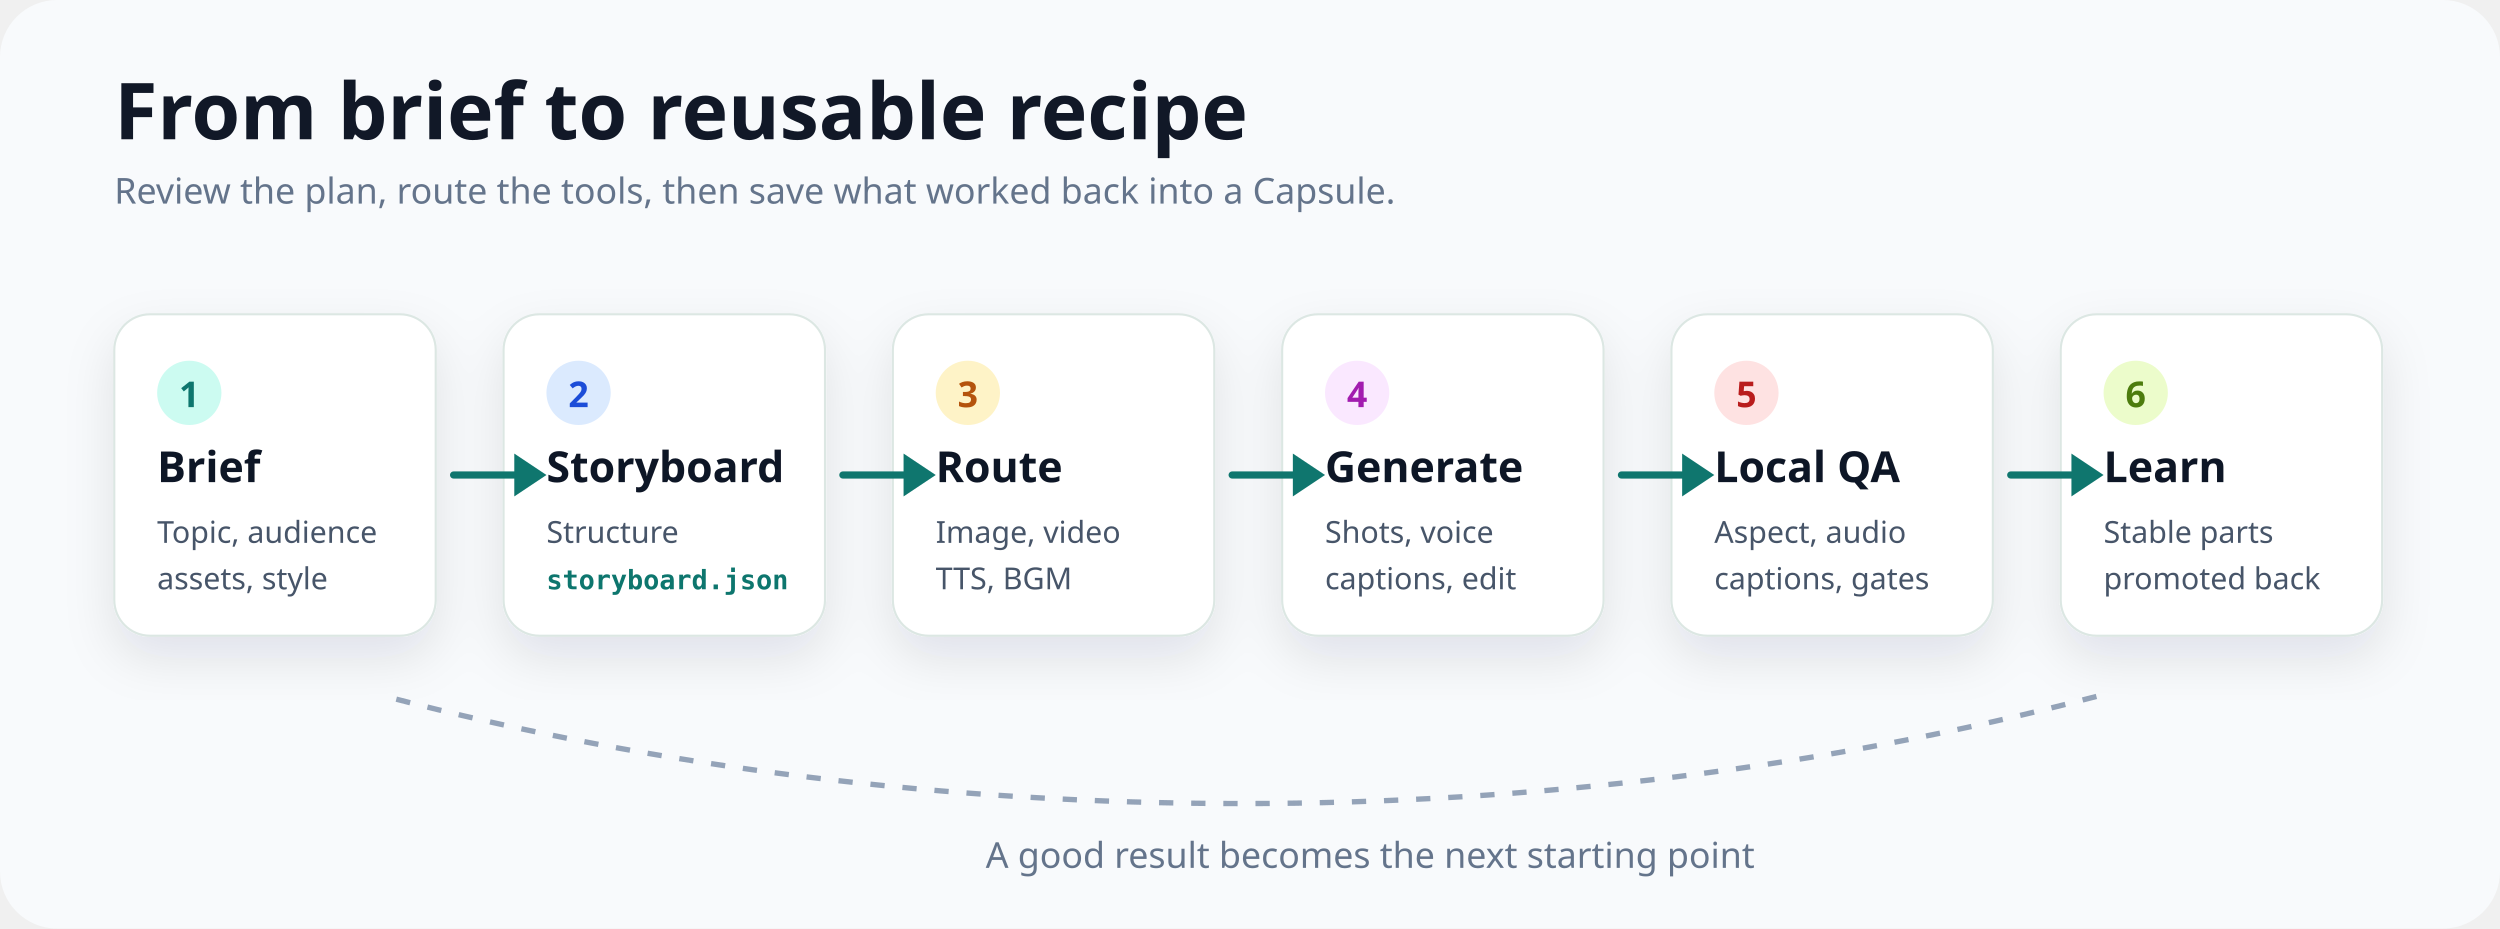
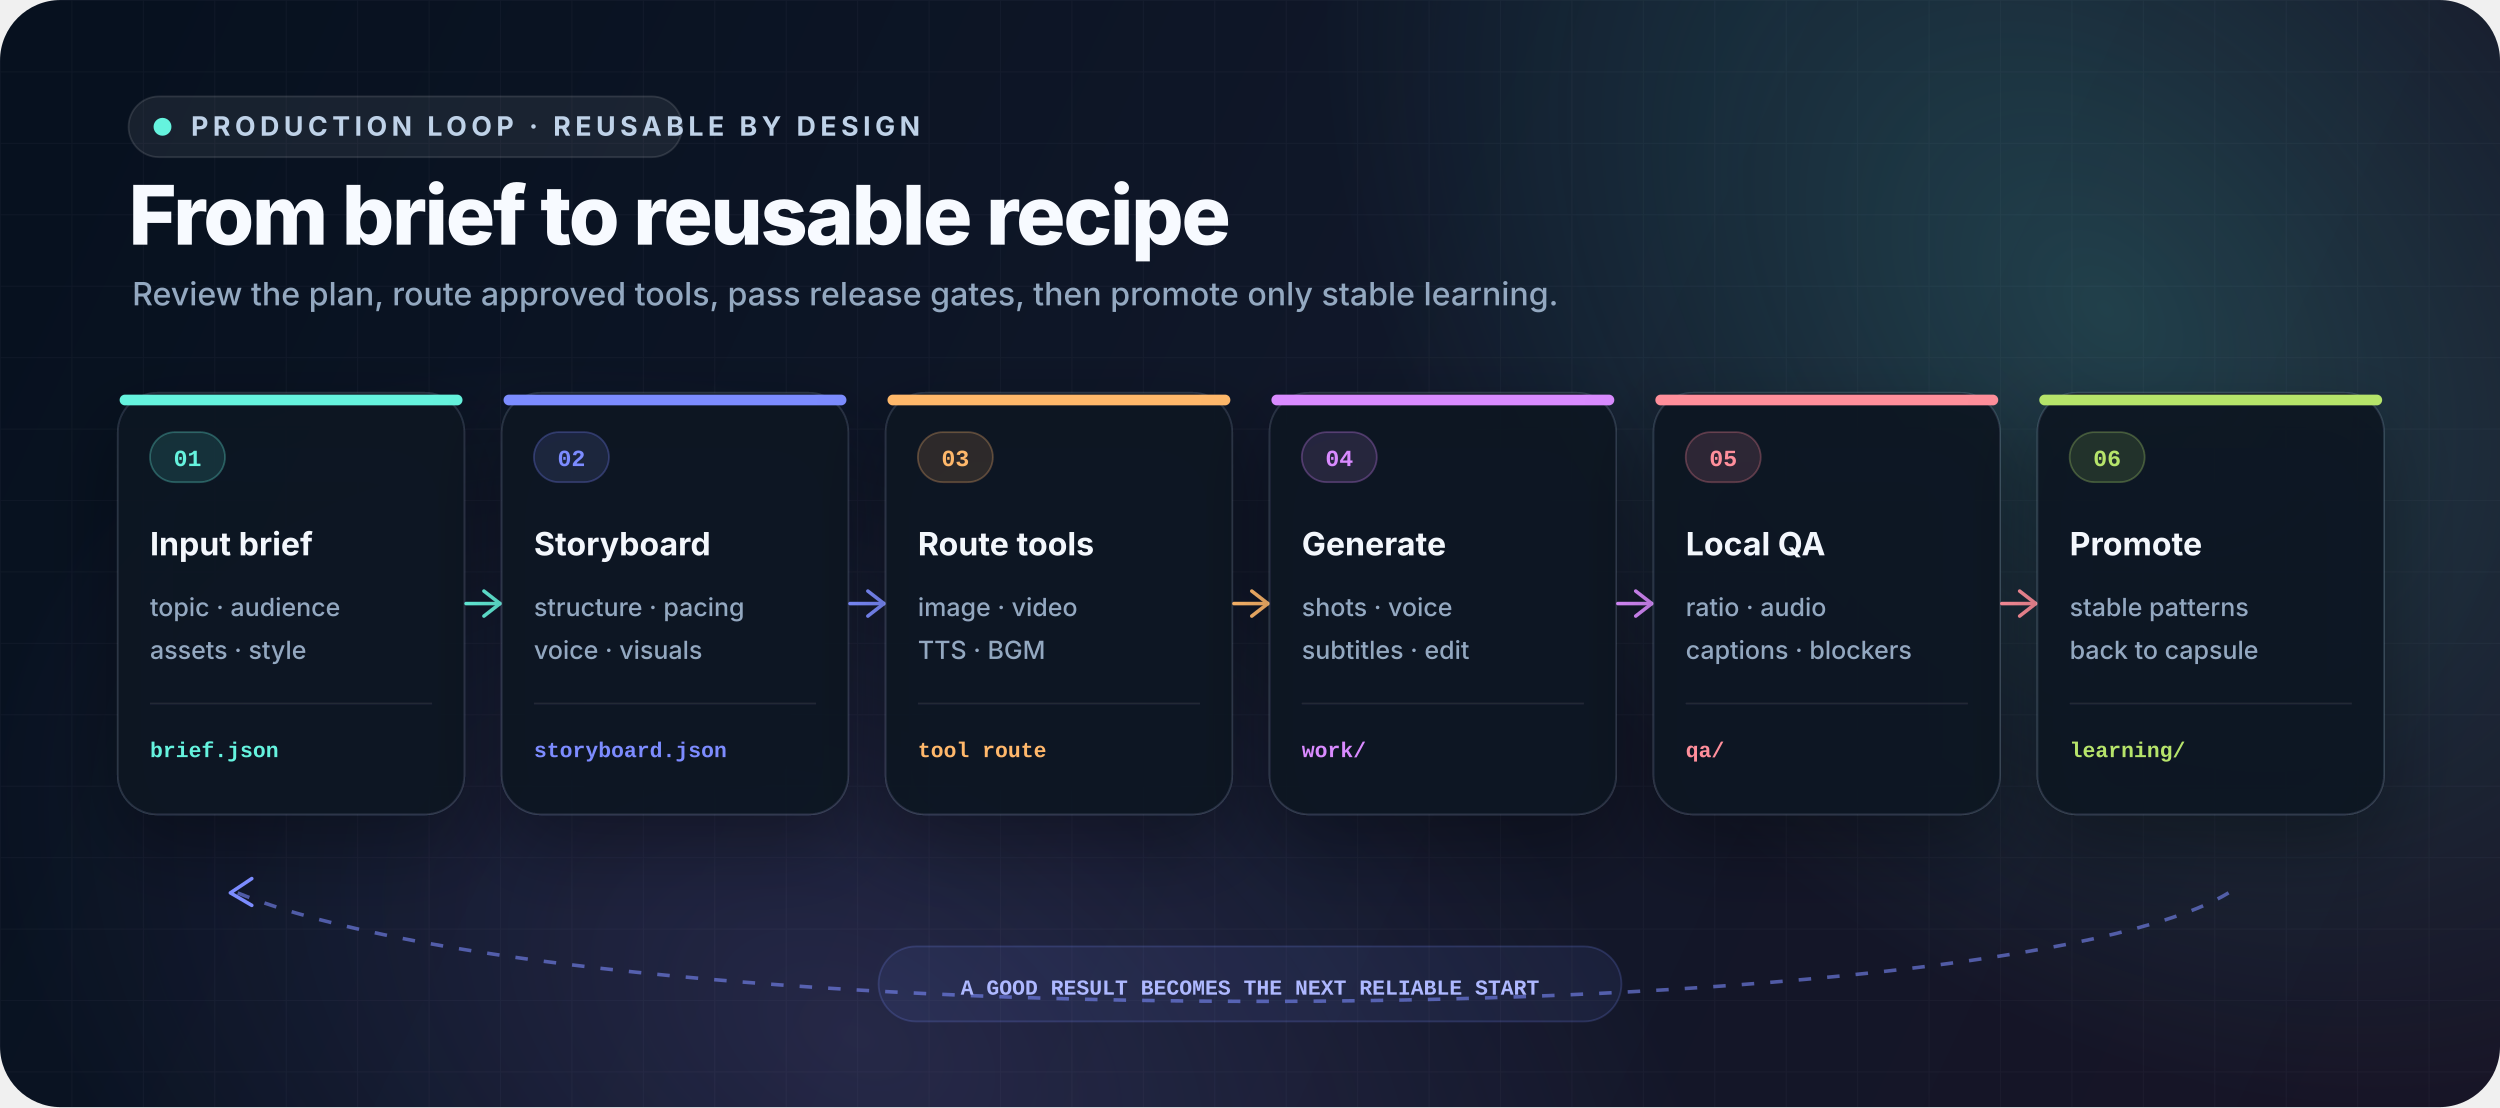
- <svg xmlns="http://www.w3.org/2000/svg" width="1400" height="520" viewBox="0 0 1400 520" role="img" aria-labelledby="title desc">
+ <svg xmlns="http://www.w3.org/2000/svg" width="1400" height="620" viewBox="0 0 1400 620" fill="none" role="img" aria-labelledby="title desc">
  <defs>
-     <filter id="shadow" x="-12%" y="-20%" width="124%" height="140%">
-       <feDropShadow dx="0" dy="12" stdDeviation="14" flood-color="#0f172a" flood-opacity="0.10" />
+     <linearGradient id="bg" x1="64" y1="18" x2="1340" y2="620" gradientUnits="userSpaceOnUse">
+       <stop stop-color="#07111F" />
+       <stop offset="0.55" stop-color="#11182A" />
+       <stop offset="1" stop-color="#171426" />
+     </linearGradient>
+     <radialGradient id="glowC" cx="0" cy="0" r="1" gradientUnits="userSpaceOnUse" gradientTransform="translate(1180 170) rotate(137) scale(360 520)">
+       <stop stop-color="#56E6D6" stop-opacity=".2" />
+       <stop offset="1" stop-color="#56E6D6" stop-opacity="0" />
+     </radialGradient>
+     <radialGradient id="glowV" cx="0" cy="0" r="1" gradientUnits="userSpaceOnUse" gradientTransform="translate(480 580) rotate(-62) scale(330 520)">
+       <stop stop-color="#A78BFA" stop-opacity=".15" />
+       <stop offset="1" stop-color="#A78BFA" stop-opacity="0" />
+     </radialGradient>
+     <linearGradient id="accent" x1="0" y1="0" x2="1" y2="1">
+       <stop stop-color="#65F3DE" />
+       <stop offset="1" stop-color="#7C8CFF" />
+     </linearGradient>
+     <pattern id="grid" width="40" height="40" patternUnits="userSpaceOnUse">
+       <path d="M40 0H0V40" stroke="#B5C7DC" stroke-opacity=".045" />
+     </pattern>
+     <filter id="shadow" x="-20%" y="-20%" width="140%" height="150%">
+       <feDropShadow dx="0" dy="18" stdDeviation="22" flood-color="#00030A" flood-opacity=".34" />
    </filter>
    <style>
-       .title { font: 800 44px -apple-system, BlinkMacSystemFont, "Segoe UI", "Noto Sans", sans-serif; fill: #111827; letter-spacing: 0; }
-       .subtitle { font: 500 20px -apple-system, BlinkMacSystemFont, "Segoe UI", "Noto Sans", sans-serif; fill: #64748b; }
-       .step { font: 800 24px -apple-system, BlinkMacSystemFont, "Segoe UI", "Noto Sans", sans-serif; fill: #111827; }
-       .body { font: 500 17px -apple-system, BlinkMacSystemFont, "Segoe UI", "Noto Sans", sans-serif; fill: #475569; }
-       .code { font: 700 15px ui-monospace,SFMono-Regular,Menlo,Consolas,monospace; fill: #0f766e; }
-       .card { fill: #ffffff; stroke: #dce7e3; stroke-width: 1.2; }
-       .line { stroke: #0f766e; stroke-width: 4; stroke-linecap: round; }
+       .sans{font-family:Inter,-apple-system,BlinkMacSystemFont,"Segoe UI","Noto Sans SC","Microsoft YaHei",sans-serif}
+       .mono{font-family:"SFMono-Regular",Consolas,"Liberation Mono",monospace}
+       .eyebrow{font-size:15px;font-weight:750;letter-spacing:2.5px}
+       .title{font-size:46px;font-weight:780;letter-spacing:-1.2px}
+       .subtitle{font-size:18px;font-weight:450}
+       .section{font-size:17px;font-weight:740}
+       .label{font-size:18px;font-weight:720}
+       .body{font-size:14px;font-weight:480}
+       .small{font-size:12px;font-weight:620}
+       .num{font-size:13px;font-weight:800}
    </style>
  </defs>
-   <rect width="1400" height="520" rx="32" fill="#f8fafc" />
-   <text x="64" y="78" class="title">From brief to reusable recipe</text>
-   <text x="64" y="114" class="subtitle">Review the plan, route the tools, then save what worked back into a Capsule.</text>
-   <g transform="translate(64 176)" filter="url(#shadow)">
-     <rect class="card" x="0" y="0" width="180" height="180" rx="20" />
-     <circle cx="42" cy="44" r="18" fill="#ccfbf1" />
-     <text x="42" y="52" text-anchor="middle" style="font:800 20px -apple-system,BlinkMacSystemFont,'Segoe UI','Noto Sans',sans-serif;fill:#0f766e">1</text>
-     <text x="24" y="94" class="step">Brief</text>
-     <text x="24" y="128" class="body">Topic, audience</text>
-     <text x="24" y="154" class="body">assets, style</text>
-     <rect class="card" x="218" y="0" width="180" height="180" rx="20" />
-     <circle cx="260" cy="44" r="18" fill="#dbeafe" />
-     <text x="260" y="52" text-anchor="middle" style="font:800 20px -apple-system,BlinkMacSystemFont,'Segoe UI','Noto Sans',sans-serif;fill:#1d4ed8">2</text>
-     <text x="242" y="94" class="step">Storyboard</text>
-     <text x="242" y="128" class="body">Structure</text>
-     <text x="242" y="154" class="code">storyboard.json</text>
-     <rect class="card" x="436" y="0" width="180" height="180" rx="20" />
-     <circle cx="478" cy="44" r="18" fill="#fef3c7" />
-     <text x="478" y="52" text-anchor="middle" style="font:800 20px -apple-system,BlinkMacSystemFont,'Segoe UI','Noto Sans',sans-serif;fill:#b45309">3</text>
-     <text x="460" y="94" class="step">Route</text>
-     <text x="460" y="128" class="body">Image, video</text>
-     <text x="460" y="154" class="body">TTS, BGM</text>
-     <rect class="card" x="654" y="0" width="180" height="180" rx="20" />
-     <circle cx="696" cy="44" r="18" fill="#fae8ff" />
-     <text x="696" y="52" text-anchor="middle" style="font:800 20px -apple-system,BlinkMacSystemFont,'Segoe UI','Noto Sans',sans-serif;fill:#a21caf">4</text>
-     <text x="678" y="94" class="step">Generate</text>
-     <text x="678" y="128" class="body">Shots, voice</text>
-     <text x="678" y="154" class="body">captions, edit</text>
-     <rect class="card" x="872" y="0" width="180" height="180" rx="20" />
-     <circle cx="914" cy="44" r="18" fill="#fee2e2" />
-     <text x="914" y="52" text-anchor="middle" style="font:800 20px -apple-system,BlinkMacSystemFont,'Segoe UI','Noto Sans',sans-serif;fill:#b91c1c">5</text>
-     <text x="896" y="94" class="step">Local QA</text>
-     <text x="896" y="128" class="body">Aspect, audio</text>
-     <text x="896" y="154" class="body">captions, gates</text>
-     <rect class="card" x="1090" y="0" width="180" height="180" rx="20" />
-     <circle cx="1132" cy="44" r="18" fill="#ecfccb" />
-     <text x="1132" y="52" text-anchor="middle" style="font:800 20px -apple-system,BlinkMacSystemFont,'Segoe UI','Noto Sans',sans-serif;fill:#4d7c0f">6</text>
-     <text x="1114" y="94" class="step">Learn</text>
-     <text x="1114" y="128" class="body">Stable parts</text>
-     <text x="1114" y="154" class="body">promoted back</text>
+   <rect width="1400" height="620" rx="34" fill="url(#bg)" />
+   <rect width="1400" height="620" rx="34" fill="url(#grid)" />
+   <rect width="1400" height="620" rx="34" fill="url(#glowC)" />
+   <rect width="1400" height="620" rx="34" fill="url(#glowV)" />
+   <g class="sans">
+     <g transform="translate(72 54)">
+       <rect width="310" height="34" rx="17" fill="#FFFFFF" fill-opacity=".07" stroke="#FFFFFF" stroke-opacity=".12" />
+       <circle cx="19" cy="17" r="5" fill="#65F3DE" />
+       <text x="35" y="22" class="eyebrow" fill="#BFD2E8">PRODUCTION LOOP · REUSABLE BY DESIGN</text>
+     </g>
+     <text x="72" y="137" class="title" fill="#F7FAFF">From brief to reusable recipe</text>
+     <text x="74" y="171" class="subtitle" fill="#93A8C0">Review the plan, route approved tools, pass release gates, then promote only stable learning.</text>
  </g>
-   <g>
-     <path class="line" d="M254 266 H294" />
-     <path class="line" d="M472 266 H512" />
-     <path class="line" d="M690 266 H730" />
-     <path class="line" d="M908 266 H948" />
-     <path class="line" d="M1126 266 H1166" />
-     <path d="M288 254 L306 266 L288 278 Z" fill="#0f766e" />
-     <path d="M506 254 L524 266 L506 278 Z" fill="#0f766e" />
-     <path d="M724 254 L742 266 L724 278 Z" fill="#0f766e" />
-     <path d="M942 254 L960 266 L942 278 Z" fill="#0f766e" />
-     <path d="M1160 254 L1178 266 L1160 278 Z" fill="#0f766e" />
+   <g transform="translate(66 220)" class="sans">
+     <g transform="translate(0 0)" filter="url(#shadow)">
+       <rect width="194" height="236" rx="22" fill="#0D1524" fill-opacity=".94" stroke="#D6EAFF" stroke-opacity=".13" />
+       <rect x="1" y="1" width="192" height="6" rx="3" fill="#65F3DE" />
+       <rect x="18" y="22" width="42" height="28" rx="14" fill="#65F3DE" fill-opacity=".13" stroke="#65F3DE" stroke-opacity=".28" />
+       <text x="39" y="41" text-anchor="middle" class="num mono" fill="#65F3DE">01</text>
+       <text x="18" y="91" class="label" fill="#F3F7FC">Input brief</text>
+       <text x="18" y="125" class="body" fill="#93A8C0">topic · audience</text>
+       <text x="18" y="149" class="body" fill="#93A8C0">assets · style</text>
+       <path d="M18 174H176" stroke="#FFFFFF" stroke-opacity=".09" />
+       <text x="18" y="204" class="small mono" fill="#65F3DE">brief.json</text>
+     </g>
+     <path d="M195 118H214" stroke="#65F3DE" stroke-width="2" stroke-linecap="round" />
+     <path d="M205 111L214 118L205 125" stroke="#65F3DE" stroke-width="2" fill="none" stroke-linecap="round" stroke-linejoin="round" />
+     <g transform="translate(215 0)" filter="url(#shadow)">
+       <rect width="194" height="236" rx="22" fill="#0D1524" fill-opacity=".94" stroke="#D6EAFF" stroke-opacity=".13" />
+       <rect x="1" y="1" width="192" height="6" rx="3" fill="#7C8CFF" />
+       <rect x="18" y="22" width="42" height="28" rx="14" fill="#7C8CFF" fill-opacity=".13" stroke="#7C8CFF" stroke-opacity=".28" />
+       <text x="39" y="41" text-anchor="middle" class="num mono" fill="#7C8CFF">02</text>
+       <text x="18" y="91" class="label" fill="#F3F7FC">Storyboard</text>
+       <text x="18" y="125" class="body" fill="#93A8C0">structure · pacing</text>
+       <text x="18" y="149" class="body" fill="#93A8C0">voice · visuals</text>
+       <path d="M18 174H176" stroke="#FFFFFF" stroke-opacity=".09" />
+       <text x="18" y="204" class="small mono" fill="#7C8CFF">storyboard.json</text>
+     </g>
+     <path d="M410 118H429" stroke="#7C8CFF" stroke-width="2" stroke-linecap="round" />
+     <path d="M420 111L429 118L420 125" stroke="#7C8CFF" stroke-width="2" fill="none" stroke-linecap="round" stroke-linejoin="round" />
+     <g transform="translate(430 0)" filter="url(#shadow)">
+       <rect width="194" height="236" rx="22" fill="#0D1524" fill-opacity=".94" stroke="#D6EAFF" stroke-opacity=".13" />
+       <rect x="1" y="1" width="192" height="6" rx="3" fill="#FFB86B" />
+       <rect x="18" y="22" width="42" height="28" rx="14" fill="#FFB86B" fill-opacity=".13" stroke="#FFB86B" stroke-opacity=".28" />
+       <text x="39" y="41" text-anchor="middle" class="num mono" fill="#FFB86B">03</text>
+       <text x="18" y="91" class="label" fill="#F3F7FC">Route tools</text>
+       <text x="18" y="125" class="body" fill="#93A8C0">image · video</text>
+       <text x="18" y="149" class="body" fill="#93A8C0">TTS · BGM</text>
+       <path d="M18 174H176" stroke="#FFFFFF" stroke-opacity=".09" />
+       <text x="18" y="204" class="small mono" fill="#FFB86B">tool route</text>
+     </g>
+     <path d="M625 118H644" stroke="#FFB86B" stroke-width="2" stroke-linecap="round" />
+     <path d="M635 111L644 118L635 125" stroke="#FFB86B" stroke-width="2" fill="none" stroke-linecap="round" stroke-linejoin="round" />
+     <g transform="translate(645 0)" filter="url(#shadow)">
+       <rect width="194" height="236" rx="22" fill="#0D1524" fill-opacity=".94" stroke="#D6EAFF" stroke-opacity=".13" />
+       <rect x="1" y="1" width="192" height="6" rx="3" fill="#D98BFF" />
+       <rect x="18" y="22" width="42" height="28" rx="14" fill="#D98BFF" fill-opacity=".13" stroke="#D98BFF" stroke-opacity=".28" />
+       <text x="39" y="41" text-anchor="middle" class="num mono" fill="#D98BFF">04</text>
+       <text x="18" y="91" class="label" fill="#F3F7FC">Generate</text>
+       <text x="18" y="125" class="body" fill="#93A8C0">shots · voice</text>
+       <text x="18" y="149" class="body" fill="#93A8C0">subtitles · edit</text>
+       <path d="M18 174H176" stroke="#FFFFFF" stroke-opacity=".09" />
+       <text x="18" y="204" class="small mono" fill="#D98BFF">work/</text>
+     </g>
+     <path d="M840 118H859" stroke="#D98BFF" stroke-width="2" stroke-linecap="round" />
+     <path d="M850 111L859 118L850 125" stroke="#D98BFF" stroke-width="2" fill="none" stroke-linecap="round" stroke-linejoin="round" />
+     <g transform="translate(860 0)" filter="url(#shadow)">
+       <rect width="194" height="236" rx="22" fill="#0D1524" fill-opacity=".94" stroke="#D6EAFF" stroke-opacity=".13" />
+       <rect x="1" y="1" width="192" height="6" rx="3" fill="#FF8F9B" />
+       <rect x="18" y="22" width="42" height="28" rx="14" fill="#FF8F9B" fill-opacity=".13" stroke="#FF8F9B" stroke-opacity=".28" />
+       <text x="39" y="41" text-anchor="middle" class="num mono" fill="#FF8F9B">05</text>
+       <text x="18" y="91" class="label" fill="#F3F7FC">Local QA</text>
+       <text x="18" y="125" class="body" fill="#93A8C0">ratio · audio</text>
+       <text x="18" y="149" class="body" fill="#93A8C0">captions · blockers</text>
+       <path d="M18 174H176" stroke="#FFFFFF" stroke-opacity=".09" />
+       <text x="18" y="204" class="small mono" fill="#FF8F9B">qa/</text>
+     </g>
+     <path d="M1055 118H1074" stroke="#FF8F9B" stroke-width="2" stroke-linecap="round" />
+     <path d="M1065 111L1074 118L1065 125" stroke="#FF8F9B" stroke-width="2" fill="none" stroke-linecap="round" stroke-linejoin="round" />
+     <g transform="translate(1075 0)" filter="url(#shadow)">
+       <rect width="194" height="236" rx="22" fill="#0D1524" fill-opacity=".94" stroke="#D6EAFF" stroke-opacity=".13" />
+       <rect x="1" y="1" width="192" height="6" rx="3" fill="#B6E46B" />
+       <rect x="18" y="22" width="42" height="28" rx="14" fill="#B6E46B" fill-opacity=".13" stroke="#B6E46B" stroke-opacity=".28" />
+       <text x="39" y="41" text-anchor="middle" class="num mono" fill="#B6E46B">06</text>
+       <text x="18" y="91" class="label" fill="#F3F7FC">Promote</text>
+       <text x="18" y="125" class="body" fill="#93A8C0">stable patterns</text>
+       <text x="18" y="149" class="body" fill="#93A8C0">back to capsule</text>
+       <path d="M18 174H176" stroke="#FFFFFF" stroke-opacity=".09" />
+       <text x="18" y="204" class="small mono" fill="#B6E46B">learning/</text>
+     </g>
  </g>
-   <path d="M1174 390 C870 470 520 470 216 390" fill="none" stroke="#94a3b8" stroke-width="3" stroke-dasharray="8 10" />
-   <text x="552" y="486" class="subtitle">A good result becomes the next starting point</text>
+   <path d="M1248 500C1120 578 338 584 133 500" stroke="#7C8CFF" stroke-opacity=".58" stroke-width="2" stroke-dasharray="7 9" />
+   <path d="M141 492L129 500L141 507" stroke="#7C8CFF" stroke-width="2" fill="none" stroke-linecap="round" stroke-linejoin="round" />
+   <g class="sans">
+     <rect x="492" y="530" width="416" height="42" rx="21" fill="#7C8CFF" fill-opacity=".08" stroke="#7C8CFF" stroke-opacity=".2" />
+     <text x="700" y="557" text-anchor="middle" class="small mono" fill="#AEB8FF">A GOOD RESULT BECOMES THE NEXT RELIABLE START</text>
+   </g>
</svg>
